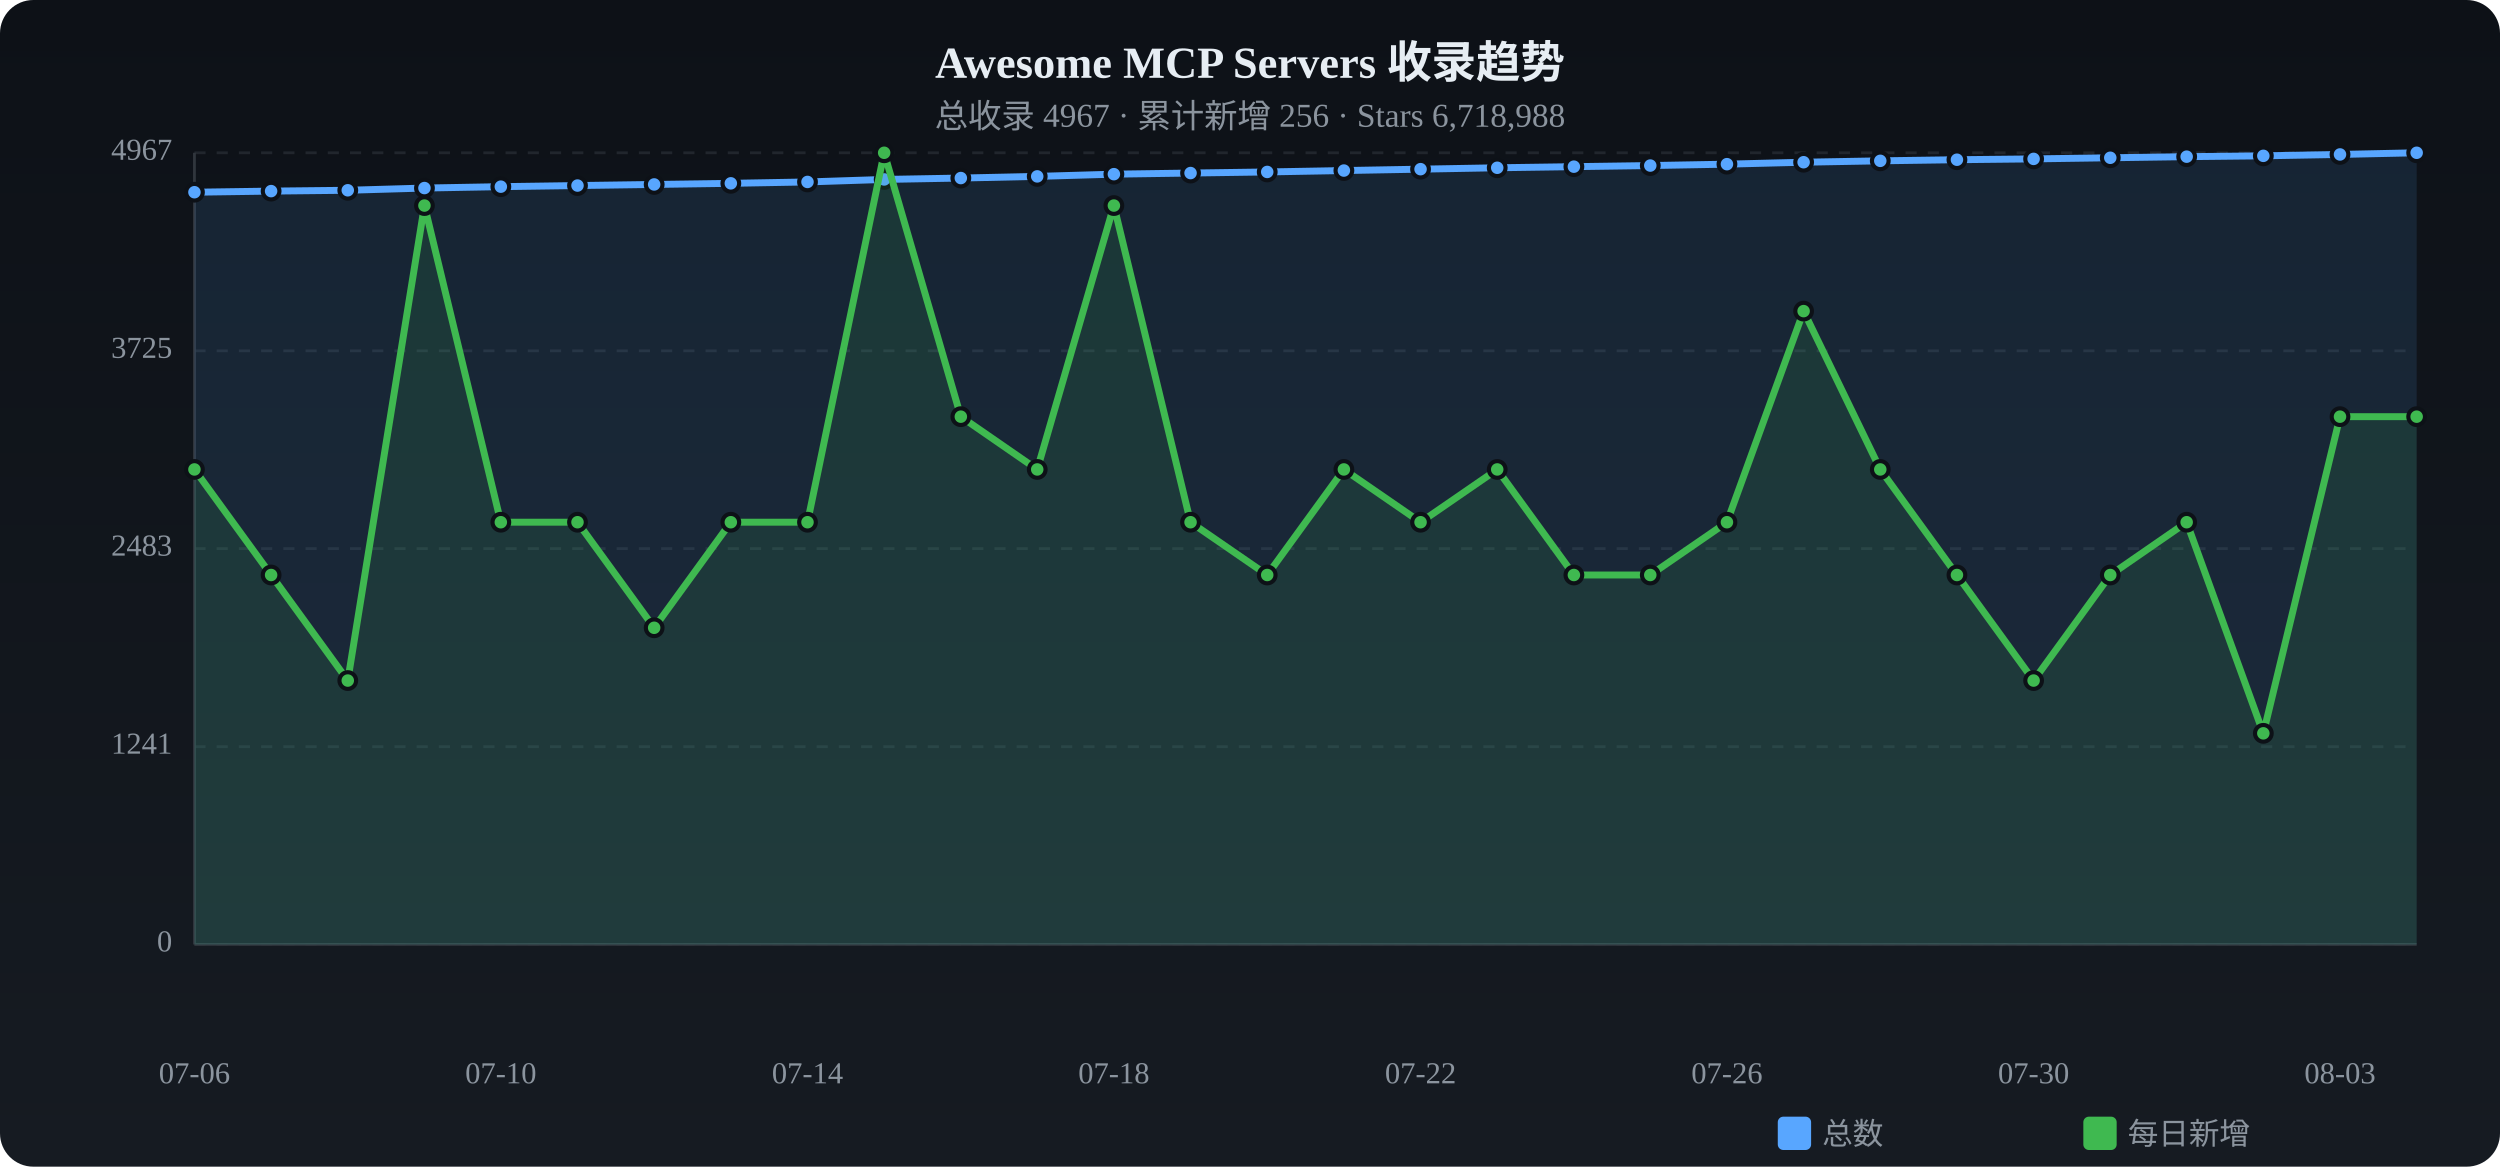
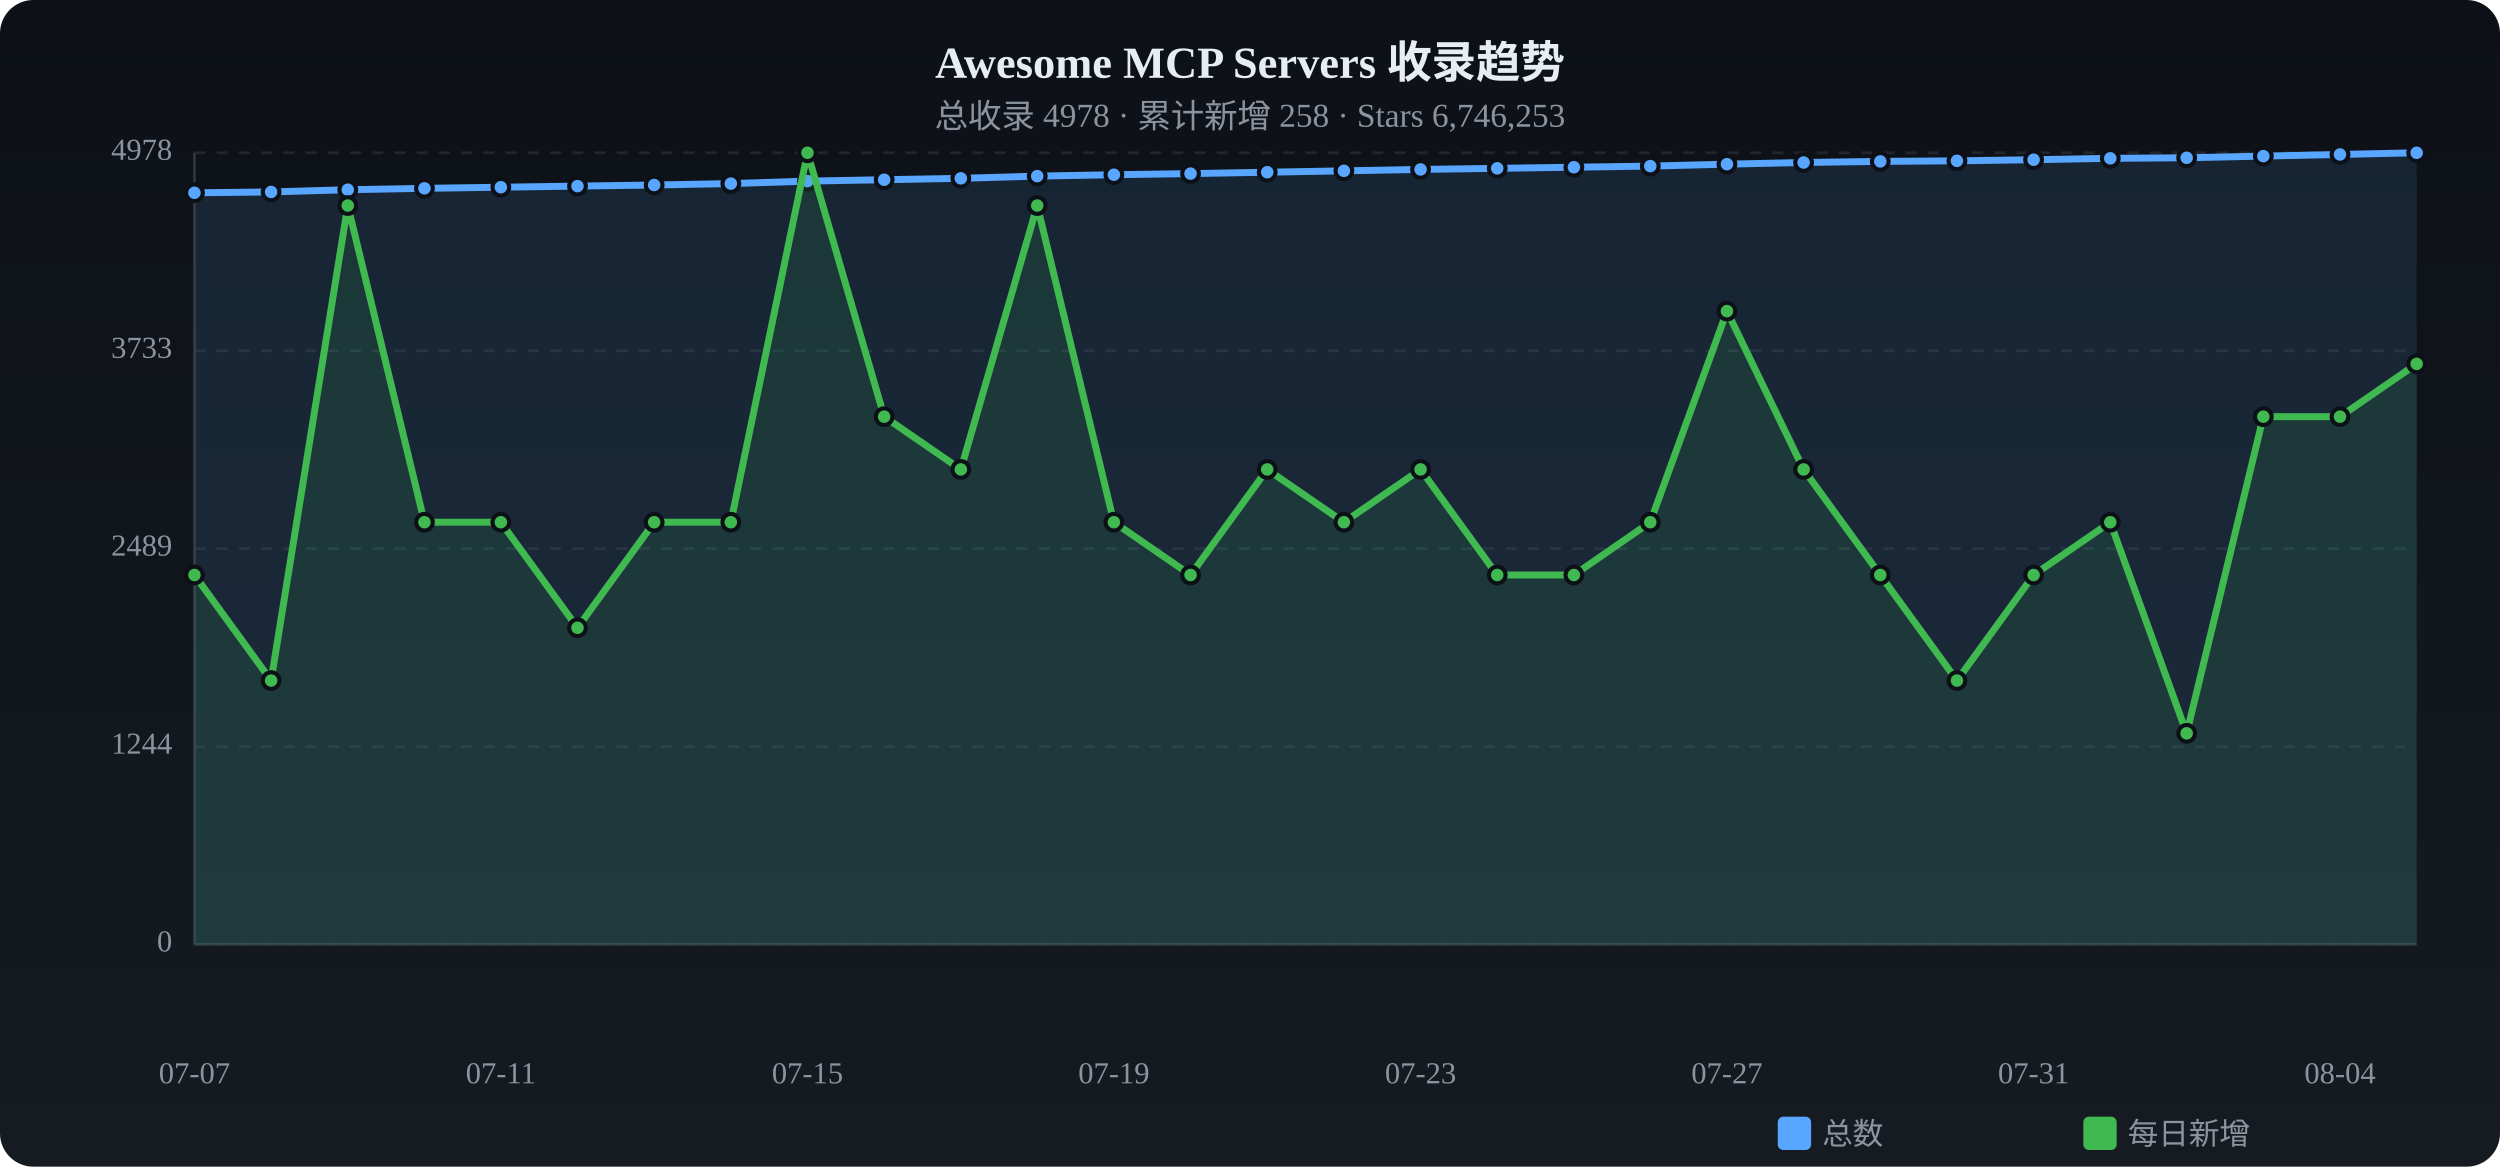
<svg xmlns="http://www.w3.org/2000/svg" viewBox="0 0 900 420" width="900" height="420">
  <defs>
    <linearGradient id="tbg" x1="0%" y1="0%" x2="0%" y2="100%">
      <stop offset="0%" stop-color="#0d1117" />
      <stop offset="100%" stop-color="#161b22" />
    </linearGradient>
  </defs>
  <rect width="900" height="420" rx="12" fill="url(#tbg)" />
  <text x="450.0" y="28" text-anchor="middle" fill="#e6edf3" font-size="16" font-weight="bold">Awesome MCP Servers 收录趋势</text>
-   <text x="450.0" y="46" text-anchor="middle" fill="#8b949e" font-size="12">总收录 4967 · 累计新增 256 · Stars 6,718,988</text>
+   <text x="450.0" y="46" text-anchor="middle" fill="#8b949e" font-size="12">总收录 4978 · 累计新增 258 · Stars 6,746,253</text>
  <text x="62" y="340.0" text-anchor="end" fill="#8b949e" font-size="11" dominant-baseline="middle">0</text>
  <line x1="70" y1="340.0" x2="870" y2="340.0" stroke="#21262d" stroke-dasharray="4 4" />
-   <text x="62" y="268.8" text-anchor="end" fill="#8b949e" font-size="11" dominant-baseline="middle">1241</text>
+   <text x="62" y="268.8" text-anchor="end" fill="#8b949e" font-size="11" dominant-baseline="middle">1244</text>
  <line x1="70" y1="268.8" x2="870" y2="268.8" stroke="#21262d" stroke-dasharray="4 4" />
-   <text x="62" y="197.5" text-anchor="end" fill="#8b949e" font-size="11" dominant-baseline="middle">2483</text>
+   <text x="62" y="197.5" text-anchor="end" fill="#8b949e" font-size="11" dominant-baseline="middle">2489</text>
  <line x1="70" y1="197.5" x2="870" y2="197.5" stroke="#21262d" stroke-dasharray="4 4" />
-   <text x="62" y="126.3" text-anchor="end" fill="#8b949e" font-size="11" dominant-baseline="middle">3725</text>
+   <text x="62" y="126.3" text-anchor="end" fill="#8b949e" font-size="11" dominant-baseline="middle">3733</text>
  <line x1="70" y1="126.3" x2="870" y2="126.3" stroke="#21262d" stroke-dasharray="4 4" />
-   <text x="62" y="55.0" text-anchor="end" fill="#8b949e" font-size="11" dominant-baseline="middle">4967</text>
+   <text x="62" y="55.0" text-anchor="end" fill="#8b949e" font-size="11" dominant-baseline="middle">4978</text>
  <line x1="70" y1="55.0" x2="870" y2="55.0" stroke="#21262d" stroke-dasharray="4 4" />
  <line x1="70" y1="55" x2="70" y2="340" stroke="#30363d" />
  <line x1="70" y1="340" x2="870" y2="340" stroke="#30363d" />
-   <path d="M70.0,69.2 L97.6,68.8 L125.2,68.5 L152.8,67.7 L180.3,67.2 L207.9,66.8 L235.5,66.4 L263.1,66.0 L290.7,65.5 L318.3,64.6 L345.9,64.1 L373.4,63.5 L401.0,62.7 L428.6,62.3 L456.2,61.9 L483.8,61.4 L511.4,60.9 L539.0,60.4 L566.6,60.0 L594.1,59.6 L621.7,59.1 L649.3,58.4 L676.9,57.9 L704.5,57.5 L732.1,57.2 L759.7,56.8 L787.2,56.4 L814.8,56.1 L842.4,55.6 L870.0,55.0 L870.0,340 L70.0,340 Z" fill="#58a6ff" opacity="0.12" />
-   <polyline points="70.0,69.2 97.6,68.8 125.2,68.5 152.8,67.7 180.3,67.2 207.9,66.8 235.5,66.4 263.1,66.0 290.7,65.5 318.3,64.6 345.9,64.1 373.4,63.5 401.0,62.7 428.6,62.3 456.2,61.9 483.8,61.4 511.4,60.9 539.0,60.4 566.6,60.0 594.1,59.6 621.7,59.1 649.3,58.4 676.9,57.9 704.5,57.5 732.1,57.2 759.7,56.8 787.2,56.4 814.8,56.1 842.4,55.6 870.0,55.0" fill="none" stroke="#58a6ff" stroke-width="2.5" stroke-linecap="round" stroke-linejoin="round" />
-   <circle cx="70.0" cy="69.2" r="3" fill="#58a6ff" stroke="#0d1117" stroke-width="1.5" />
-   <circle cx="97.6" cy="68.8" r="3" fill="#58a6ff" stroke="#0d1117" stroke-width="1.5" />
-   <circle cx="125.2" cy="68.5" r="3" fill="#58a6ff" stroke="#0d1117" stroke-width="1.5" />
-   <circle cx="152.8" cy="67.7" r="3" fill="#58a6ff" stroke="#0d1117" stroke-width="1.5" />
-   <circle cx="180.3" cy="67.2" r="3" fill="#58a6ff" stroke="#0d1117" stroke-width="1.5" />
-   <circle cx="207.9" cy="66.8" r="3" fill="#58a6ff" stroke="#0d1117" stroke-width="1.5" />
-   <circle cx="235.5" cy="66.4" r="3" fill="#58a6ff" stroke="#0d1117" stroke-width="1.5" />
-   <circle cx="263.1" cy="66.0" r="3" fill="#58a6ff" stroke="#0d1117" stroke-width="1.5" />
-   <circle cx="290.7" cy="65.5" r="3" fill="#58a6ff" stroke="#0d1117" stroke-width="1.5" />
-   <circle cx="318.3" cy="64.6" r="3" fill="#58a6ff" stroke="#0d1117" stroke-width="1.5" />
-   <circle cx="345.9" cy="64.1" r="3" fill="#58a6ff" stroke="#0d1117" stroke-width="1.5" />
-   <circle cx="373.4" cy="63.5" r="3" fill="#58a6ff" stroke="#0d1117" stroke-width="1.5" />
-   <circle cx="401.0" cy="62.7" r="3" fill="#58a6ff" stroke="#0d1117" stroke-width="1.5" />
-   <circle cx="428.6" cy="62.3" r="3" fill="#58a6ff" stroke="#0d1117" stroke-width="1.5" />
-   <circle cx="456.2" cy="61.9" r="3" fill="#58a6ff" stroke="#0d1117" stroke-width="1.5" />
-   <circle cx="483.8" cy="61.4" r="3" fill="#58a6ff" stroke="#0d1117" stroke-width="1.5" />
-   <circle cx="511.4" cy="60.9" r="3" fill="#58a6ff" stroke="#0d1117" stroke-width="1.5" />
-   <circle cx="539.0" cy="60.4" r="3" fill="#58a6ff" stroke="#0d1117" stroke-width="1.5" />
-   <circle cx="566.6" cy="60.0" r="3" fill="#58a6ff" stroke="#0d1117" stroke-width="1.5" />
-   <circle cx="594.1" cy="59.6" r="3" fill="#58a6ff" stroke="#0d1117" stroke-width="1.5" />
+   <path d="M70.0,69.4 L97.6,69.1 L125.2,68.3 L152.8,67.8 L180.3,67.4 L207.9,67.0 L235.5,66.6 L263.1,66.1 L290.7,65.2 L318.3,64.7 L345.9,64.2 L373.4,63.4 L401.0,62.9 L428.6,62.5 L456.2,62.0 L483.8,61.5 L511.4,61.0 L539.0,60.6 L566.6,60.2 L594.1,59.8 L621.7,59.1 L649.3,58.5 L676.9,58.1 L704.5,57.9 L732.1,57.5 L759.7,57.0 L787.2,56.8 L814.8,56.2 L842.4,55.6 L870.0,55.0 L870.0,340 L70.0,340 Z" fill="#58a6ff" opacity="0.12" />
+   <polyline points="70.0,69.4 97.6,69.1 125.2,68.3 152.8,67.8 180.3,67.4 207.9,67.0 235.5,66.6 263.1,66.1 290.7,65.2 318.3,64.7 345.9,64.2 373.4,63.4 401.0,62.9 428.6,62.5 456.2,62.0 483.8,61.5 511.4,61.0 539.0,60.6 566.6,60.2 594.1,59.8 621.7,59.1 649.3,58.5 676.9,58.1 704.5,57.9 732.1,57.5 759.7,57.0 787.2,56.8 814.8,56.2 842.4,55.6 870.0,55.0" fill="none" stroke="#58a6ff" stroke-width="2.5" stroke-linecap="round" stroke-linejoin="round" />
+   <circle cx="70.0" cy="69.4" r="3" fill="#58a6ff" stroke="#0d1117" stroke-width="1.5" />
+   <circle cx="97.6" cy="69.1" r="3" fill="#58a6ff" stroke="#0d1117" stroke-width="1.5" />
+   <circle cx="125.2" cy="68.3" r="3" fill="#58a6ff" stroke="#0d1117" stroke-width="1.5" />
+   <circle cx="152.8" cy="67.8" r="3" fill="#58a6ff" stroke="#0d1117" stroke-width="1.5" />
+   <circle cx="180.3" cy="67.4" r="3" fill="#58a6ff" stroke="#0d1117" stroke-width="1.5" />
+   <circle cx="207.9" cy="67.0" r="3" fill="#58a6ff" stroke="#0d1117" stroke-width="1.5" />
+   <circle cx="235.5" cy="66.6" r="3" fill="#58a6ff" stroke="#0d1117" stroke-width="1.5" />
+   <circle cx="263.1" cy="66.1" r="3" fill="#58a6ff" stroke="#0d1117" stroke-width="1.5" />
+   <circle cx="290.7" cy="65.2" r="3" fill="#58a6ff" stroke="#0d1117" stroke-width="1.5" />
+   <circle cx="318.3" cy="64.7" r="3" fill="#58a6ff" stroke="#0d1117" stroke-width="1.5" />
+   <circle cx="345.9" cy="64.2" r="3" fill="#58a6ff" stroke="#0d1117" stroke-width="1.5" />
+   <circle cx="373.4" cy="63.4" r="3" fill="#58a6ff" stroke="#0d1117" stroke-width="1.5" />
+   <circle cx="401.0" cy="62.9" r="3" fill="#58a6ff" stroke="#0d1117" stroke-width="1.5" />
+   <circle cx="428.6" cy="62.5" r="3" fill="#58a6ff" stroke="#0d1117" stroke-width="1.5" />
+   <circle cx="456.2" cy="62.0" r="3" fill="#58a6ff" stroke="#0d1117" stroke-width="1.5" />
+   <circle cx="483.8" cy="61.5" r="3" fill="#58a6ff" stroke="#0d1117" stroke-width="1.5" />
+   <circle cx="511.4" cy="61.0" r="3" fill="#58a6ff" stroke="#0d1117" stroke-width="1.5" />
+   <circle cx="539.0" cy="60.6" r="3" fill="#58a6ff" stroke="#0d1117" stroke-width="1.5" />
+   <circle cx="566.6" cy="60.2" r="3" fill="#58a6ff" stroke="#0d1117" stroke-width="1.5" />
+   <circle cx="594.1" cy="59.8" r="3" fill="#58a6ff" stroke="#0d1117" stroke-width="1.5" />
  <circle cx="621.7" cy="59.1" r="3" fill="#58a6ff" stroke="#0d1117" stroke-width="1.5" />
-   <circle cx="649.3" cy="58.4" r="3" fill="#58a6ff" stroke="#0d1117" stroke-width="1.5" />
-   <circle cx="676.9" cy="57.9" r="3" fill="#58a6ff" stroke="#0d1117" stroke-width="1.5" />
-   <circle cx="704.5" cy="57.5" r="3" fill="#58a6ff" stroke="#0d1117" stroke-width="1.5" />
-   <circle cx="732.1" cy="57.2" r="3" fill="#58a6ff" stroke="#0d1117" stroke-width="1.5" />
-   <circle cx="759.7" cy="56.8" r="3" fill="#58a6ff" stroke="#0d1117" stroke-width="1.5" />
-   <circle cx="787.2" cy="56.4" r="3" fill="#58a6ff" stroke="#0d1117" stroke-width="1.5" />
-   <circle cx="814.8" cy="56.1" r="3" fill="#58a6ff" stroke="#0d1117" stroke-width="1.5" />
+   <circle cx="649.3" cy="58.5" r="3" fill="#58a6ff" stroke="#0d1117" stroke-width="1.5" />
+   <circle cx="676.9" cy="58.1" r="3" fill="#58a6ff" stroke="#0d1117" stroke-width="1.5" />
+   <circle cx="704.5" cy="57.9" r="3" fill="#58a6ff" stroke="#0d1117" stroke-width="1.5" />
+   <circle cx="732.1" cy="57.5" r="3" fill="#58a6ff" stroke="#0d1117" stroke-width="1.5" />
+   <circle cx="759.7" cy="57.0" r="3" fill="#58a6ff" stroke="#0d1117" stroke-width="1.5" />
+   <circle cx="787.2" cy="56.8" r="3" fill="#58a6ff" stroke="#0d1117" stroke-width="1.5" />
+   <circle cx="814.8" cy="56.2" r="3" fill="#58a6ff" stroke="#0d1117" stroke-width="1.5" />
  <circle cx="842.4" cy="55.6" r="3" fill="#58a6ff" stroke="#0d1117" stroke-width="1.5" />
  <circle cx="870.0" cy="55.0" r="3" fill="#58a6ff" stroke="#0d1117" stroke-width="1.5" />
-   <path d="M70.0,169.0 L97.6,207.0 L125.2,245.0 L152.8,74.0 L180.3,188.0 L207.9,188.0 L235.5,226.0 L263.1,188.0 L290.7,188.0 L318.3,55.0 L345.9,150.0 L373.4,169.0 L401.0,74.0 L428.6,188.0 L456.2,207.0 L483.8,169.0 L511.4,188.0 L539.0,169.0 L566.6,207.0 L594.1,207.0 L621.7,188.0 L649.3,112.0 L676.9,169.0 L704.5,207.0 L732.1,245.0 L759.7,207.0 L787.2,188.0 L814.8,264.0 L842.4,150.0 L870.0,150.0 L870.0,340 L70.0,340 Z" fill="#3fb950" opacity="0.12" />
-   <polyline points="70.0,169.0 97.6,207.0 125.2,245.0 152.8,74.0 180.3,188.0 207.9,188.0 235.5,226.0 263.1,188.0 290.7,188.0 318.3,55.0 345.9,150.0 373.4,169.0 401.0,74.0 428.6,188.0 456.2,207.0 483.8,169.0 511.4,188.0 539.0,169.0 566.6,207.0 594.1,207.0 621.7,188.0 649.3,112.0 676.9,169.0 704.5,207.0 732.1,245.0 759.7,207.0 787.2,188.0 814.8,264.0 842.4,150.0 870.0,150.0" fill="none" stroke="#3fb950" stroke-width="2.5" stroke-linecap="round" stroke-linejoin="round" />
-   <circle cx="70.0" cy="169.0" r="3" fill="#3fb950" stroke="#0d1117" stroke-width="1.5" />
-   <circle cx="97.6" cy="207.0" r="3" fill="#3fb950" stroke="#0d1117" stroke-width="1.5" />
-   <circle cx="125.2" cy="245.0" r="3" fill="#3fb950" stroke="#0d1117" stroke-width="1.5" />
-   <circle cx="152.8" cy="74.0" r="3" fill="#3fb950" stroke="#0d1117" stroke-width="1.5" />
+   <path d="M70.0,207.0 L97.6,245.0 L125.2,74.0 L152.8,188.0 L180.3,188.0 L207.9,226.0 L235.5,188.0 L263.1,188.0 L290.7,55.0 L318.3,150.0 L345.9,169.0 L373.4,74.0 L401.0,188.0 L428.6,207.0 L456.2,169.0 L483.8,188.0 L511.4,169.0 L539.0,207.0 L566.6,207.0 L594.1,188.0 L621.7,112.0 L649.3,169.0 L676.9,207.0 L704.5,245.0 L732.1,207.0 L759.7,188.0 L787.2,264.0 L814.8,150.0 L842.4,150.0 L870.0,131.0 L870.0,340 L70.0,340 Z" fill="#3fb950" opacity="0.12" />
+   <polyline points="70.0,207.0 97.6,245.0 125.2,74.0 152.8,188.0 180.3,188.0 207.9,226.0 235.5,188.0 263.1,188.0 290.7,55.0 318.3,150.0 345.9,169.0 373.4,74.0 401.0,188.0 428.6,207.0 456.2,169.0 483.8,188.0 511.4,169.0 539.0,207.0 566.6,207.0 594.1,188.0 621.7,112.0 649.3,169.0 676.9,207.0 704.5,245.0 732.1,207.0 759.7,188.0 787.2,264.0 814.8,150.0 842.4,150.0 870.0,131.0" fill="none" stroke="#3fb950" stroke-width="2.5" stroke-linecap="round" stroke-linejoin="round" />
+   <circle cx="70.0" cy="207.0" r="3" fill="#3fb950" stroke="#0d1117" stroke-width="1.5" />
+   <circle cx="97.6" cy="245.0" r="3" fill="#3fb950" stroke="#0d1117" stroke-width="1.5" />
+   <circle cx="125.2" cy="74.0" r="3" fill="#3fb950" stroke="#0d1117" stroke-width="1.5" />
+   <circle cx="152.8" cy="188.0" r="3" fill="#3fb950" stroke="#0d1117" stroke-width="1.5" />
  <circle cx="180.3" cy="188.0" r="3" fill="#3fb950" stroke="#0d1117" stroke-width="1.5" />
-   <circle cx="207.9" cy="188.0" r="3" fill="#3fb950" stroke="#0d1117" stroke-width="1.5" />
-   <circle cx="235.5" cy="226.0" r="3" fill="#3fb950" stroke="#0d1117" stroke-width="1.5" />
+   <circle cx="207.9" cy="226.0" r="3" fill="#3fb950" stroke="#0d1117" stroke-width="1.5" />
+   <circle cx="235.5" cy="188.0" r="3" fill="#3fb950" stroke="#0d1117" stroke-width="1.5" />
  <circle cx="263.1" cy="188.0" r="3" fill="#3fb950" stroke="#0d1117" stroke-width="1.5" />
-   <circle cx="290.7" cy="188.0" r="3" fill="#3fb950" stroke="#0d1117" stroke-width="1.5" />
-   <circle cx="318.3" cy="55.0" r="3" fill="#3fb950" stroke="#0d1117" stroke-width="1.5" />
-   <circle cx="345.9" cy="150.0" r="3" fill="#3fb950" stroke="#0d1117" stroke-width="1.5" />
-   <circle cx="373.4" cy="169.0" r="3" fill="#3fb950" stroke="#0d1117" stroke-width="1.5" />
-   <circle cx="401.0" cy="74.0" r="3" fill="#3fb950" stroke="#0d1117" stroke-width="1.5" />
-   <circle cx="428.6" cy="188.0" r="3" fill="#3fb950" stroke="#0d1117" stroke-width="1.5" />
-   <circle cx="456.2" cy="207.0" r="3" fill="#3fb950" stroke="#0d1117" stroke-width="1.5" />
-   <circle cx="483.8" cy="169.0" r="3" fill="#3fb950" stroke="#0d1117" stroke-width="1.5" />
-   <circle cx="511.4" cy="188.0" r="3" fill="#3fb950" stroke="#0d1117" stroke-width="1.5" />
-   <circle cx="539.0" cy="169.0" r="3" fill="#3fb950" stroke="#0d1117" stroke-width="1.5" />
+   <circle cx="290.7" cy="55.0" r="3" fill="#3fb950" stroke="#0d1117" stroke-width="1.5" />
+   <circle cx="318.3" cy="150.0" r="3" fill="#3fb950" stroke="#0d1117" stroke-width="1.5" />
+   <circle cx="345.9" cy="169.0" r="3" fill="#3fb950" stroke="#0d1117" stroke-width="1.5" />
+   <circle cx="373.4" cy="74.0" r="3" fill="#3fb950" stroke="#0d1117" stroke-width="1.5" />
+   <circle cx="401.0" cy="188.0" r="3" fill="#3fb950" stroke="#0d1117" stroke-width="1.5" />
+   <circle cx="428.6" cy="207.0" r="3" fill="#3fb950" stroke="#0d1117" stroke-width="1.5" />
+   <circle cx="456.2" cy="169.0" r="3" fill="#3fb950" stroke="#0d1117" stroke-width="1.5" />
+   <circle cx="483.8" cy="188.0" r="3" fill="#3fb950" stroke="#0d1117" stroke-width="1.5" />
+   <circle cx="511.4" cy="169.0" r="3" fill="#3fb950" stroke="#0d1117" stroke-width="1.5" />
+   <circle cx="539.0" cy="207.0" r="3" fill="#3fb950" stroke="#0d1117" stroke-width="1.5" />
  <circle cx="566.6" cy="207.0" r="3" fill="#3fb950" stroke="#0d1117" stroke-width="1.5" />
-   <circle cx="594.1" cy="207.0" r="3" fill="#3fb950" stroke="#0d1117" stroke-width="1.5" />
-   <circle cx="621.7" cy="188.0" r="3" fill="#3fb950" stroke="#0d1117" stroke-width="1.5" />
-   <circle cx="649.3" cy="112.0" r="3" fill="#3fb950" stroke="#0d1117" stroke-width="1.5" />
-   <circle cx="676.9" cy="169.0" r="3" fill="#3fb950" stroke="#0d1117" stroke-width="1.5" />
-   <circle cx="704.5" cy="207.0" r="3" fill="#3fb950" stroke="#0d1117" stroke-width="1.5" />
-   <circle cx="732.1" cy="245.0" r="3" fill="#3fb950" stroke="#0d1117" stroke-width="1.5" />
-   <circle cx="759.7" cy="207.0" r="3" fill="#3fb950" stroke="#0d1117" stroke-width="1.5" />
-   <circle cx="787.2" cy="188.0" r="3" fill="#3fb950" stroke="#0d1117" stroke-width="1.5" />
-   <circle cx="814.8" cy="264.0" r="3" fill="#3fb950" stroke="#0d1117" stroke-width="1.5" />
+   <circle cx="594.1" cy="188.0" r="3" fill="#3fb950" stroke="#0d1117" stroke-width="1.5" />
+   <circle cx="621.7" cy="112.0" r="3" fill="#3fb950" stroke="#0d1117" stroke-width="1.5" />
+   <circle cx="649.3" cy="169.0" r="3" fill="#3fb950" stroke="#0d1117" stroke-width="1.5" />
+   <circle cx="676.9" cy="207.0" r="3" fill="#3fb950" stroke="#0d1117" stroke-width="1.5" />
+   <circle cx="704.5" cy="245.0" r="3" fill="#3fb950" stroke="#0d1117" stroke-width="1.5" />
+   <circle cx="732.1" cy="207.0" r="3" fill="#3fb950" stroke="#0d1117" stroke-width="1.5" />
+   <circle cx="759.7" cy="188.0" r="3" fill="#3fb950" stroke="#0d1117" stroke-width="1.5" />
+   <circle cx="787.2" cy="264.0" r="3" fill="#3fb950" stroke="#0d1117" stroke-width="1.5" />
+   <circle cx="814.8" cy="150.0" r="3" fill="#3fb950" stroke="#0d1117" stroke-width="1.5" />
  <circle cx="842.4" cy="150.0" r="3" fill="#3fb950" stroke="#0d1117" stroke-width="1.5" />
-   <circle cx="870.0" cy="150.0" r="3" fill="#3fb950" stroke="#0d1117" stroke-width="1.5" />
-   <text x="70.0" y="390" text-anchor="middle" fill="#8b949e" font-size="11">07-06</text>
-   <text x="180.3" y="390" text-anchor="middle" fill="#8b949e" font-size="11">07-10</text>
-   <text x="290.7" y="390" text-anchor="middle" fill="#8b949e" font-size="11">07-14</text>
-   <text x="401.0" y="390" text-anchor="middle" fill="#8b949e" font-size="11">07-18</text>
-   <text x="511.4" y="390" text-anchor="middle" fill="#8b949e" font-size="11">07-22</text>
-   <text x="621.7" y="390" text-anchor="middle" fill="#8b949e" font-size="11">07-26</text>
-   <text x="732.1" y="390" text-anchor="middle" fill="#8b949e" font-size="11">07-30</text>
-   <text x="842.4" y="390" text-anchor="middle" fill="#8b949e" font-size="11">08-03</text>
+   <circle cx="870.0" cy="131.0" r="3" fill="#3fb950" stroke="#0d1117" stroke-width="1.5" />
+   <text x="70.0" y="390" text-anchor="middle" fill="#8b949e" font-size="11">07-07</text>
+   <text x="180.3" y="390" text-anchor="middle" fill="#8b949e" font-size="11">07-11</text>
+   <text x="290.7" y="390" text-anchor="middle" fill="#8b949e" font-size="11">07-15</text>
+   <text x="401.0" y="390" text-anchor="middle" fill="#8b949e" font-size="11">07-19</text>
+   <text x="511.4" y="390" text-anchor="middle" fill="#8b949e" font-size="11">07-23</text>
+   <text x="621.7" y="390" text-anchor="middle" fill="#8b949e" font-size="11">07-27</text>
+   <text x="732.1" y="390" text-anchor="middle" fill="#8b949e" font-size="11">07-31</text>
+   <text x="842.4" y="390" text-anchor="middle" fill="#8b949e" font-size="11">08-04</text>
  <rect x="640" y="402" width="12" height="12" rx="2" fill="#58a6ff" />
  <text x="656" y="412" fill="#8b949e" font-size="11">总数</text>
  <rect x="750" y="402" width="12" height="12" rx="2" fill="#3fb950" />
  <text x="766" y="412" fill="#8b949e" font-size="11">每日新增</text>
</svg>
